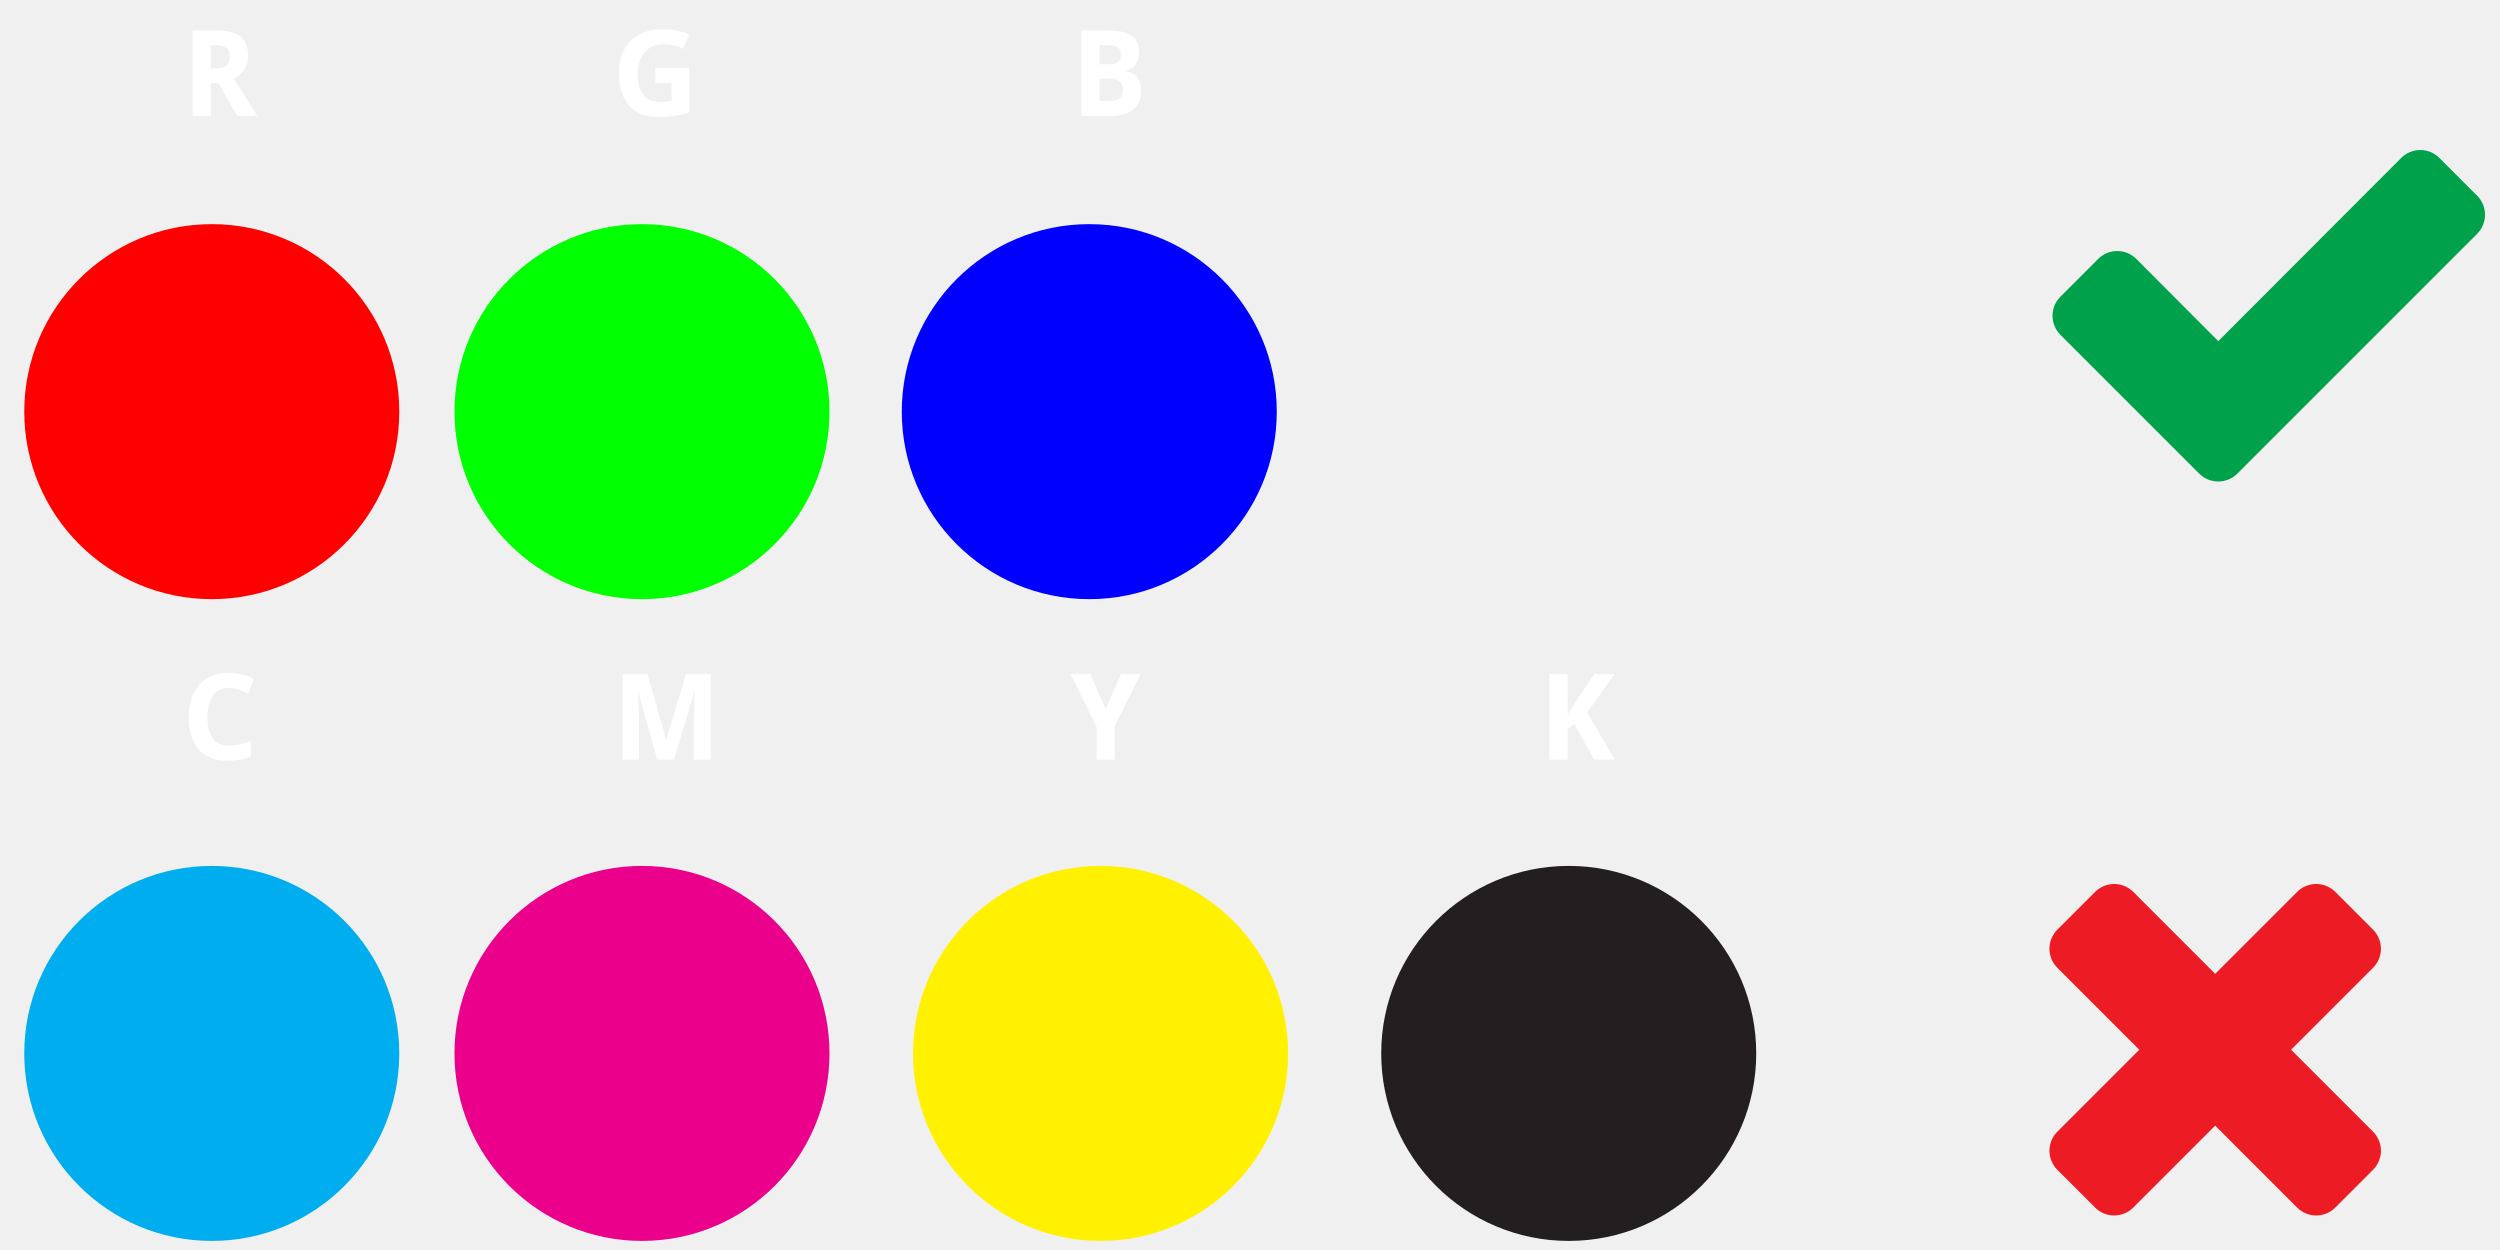
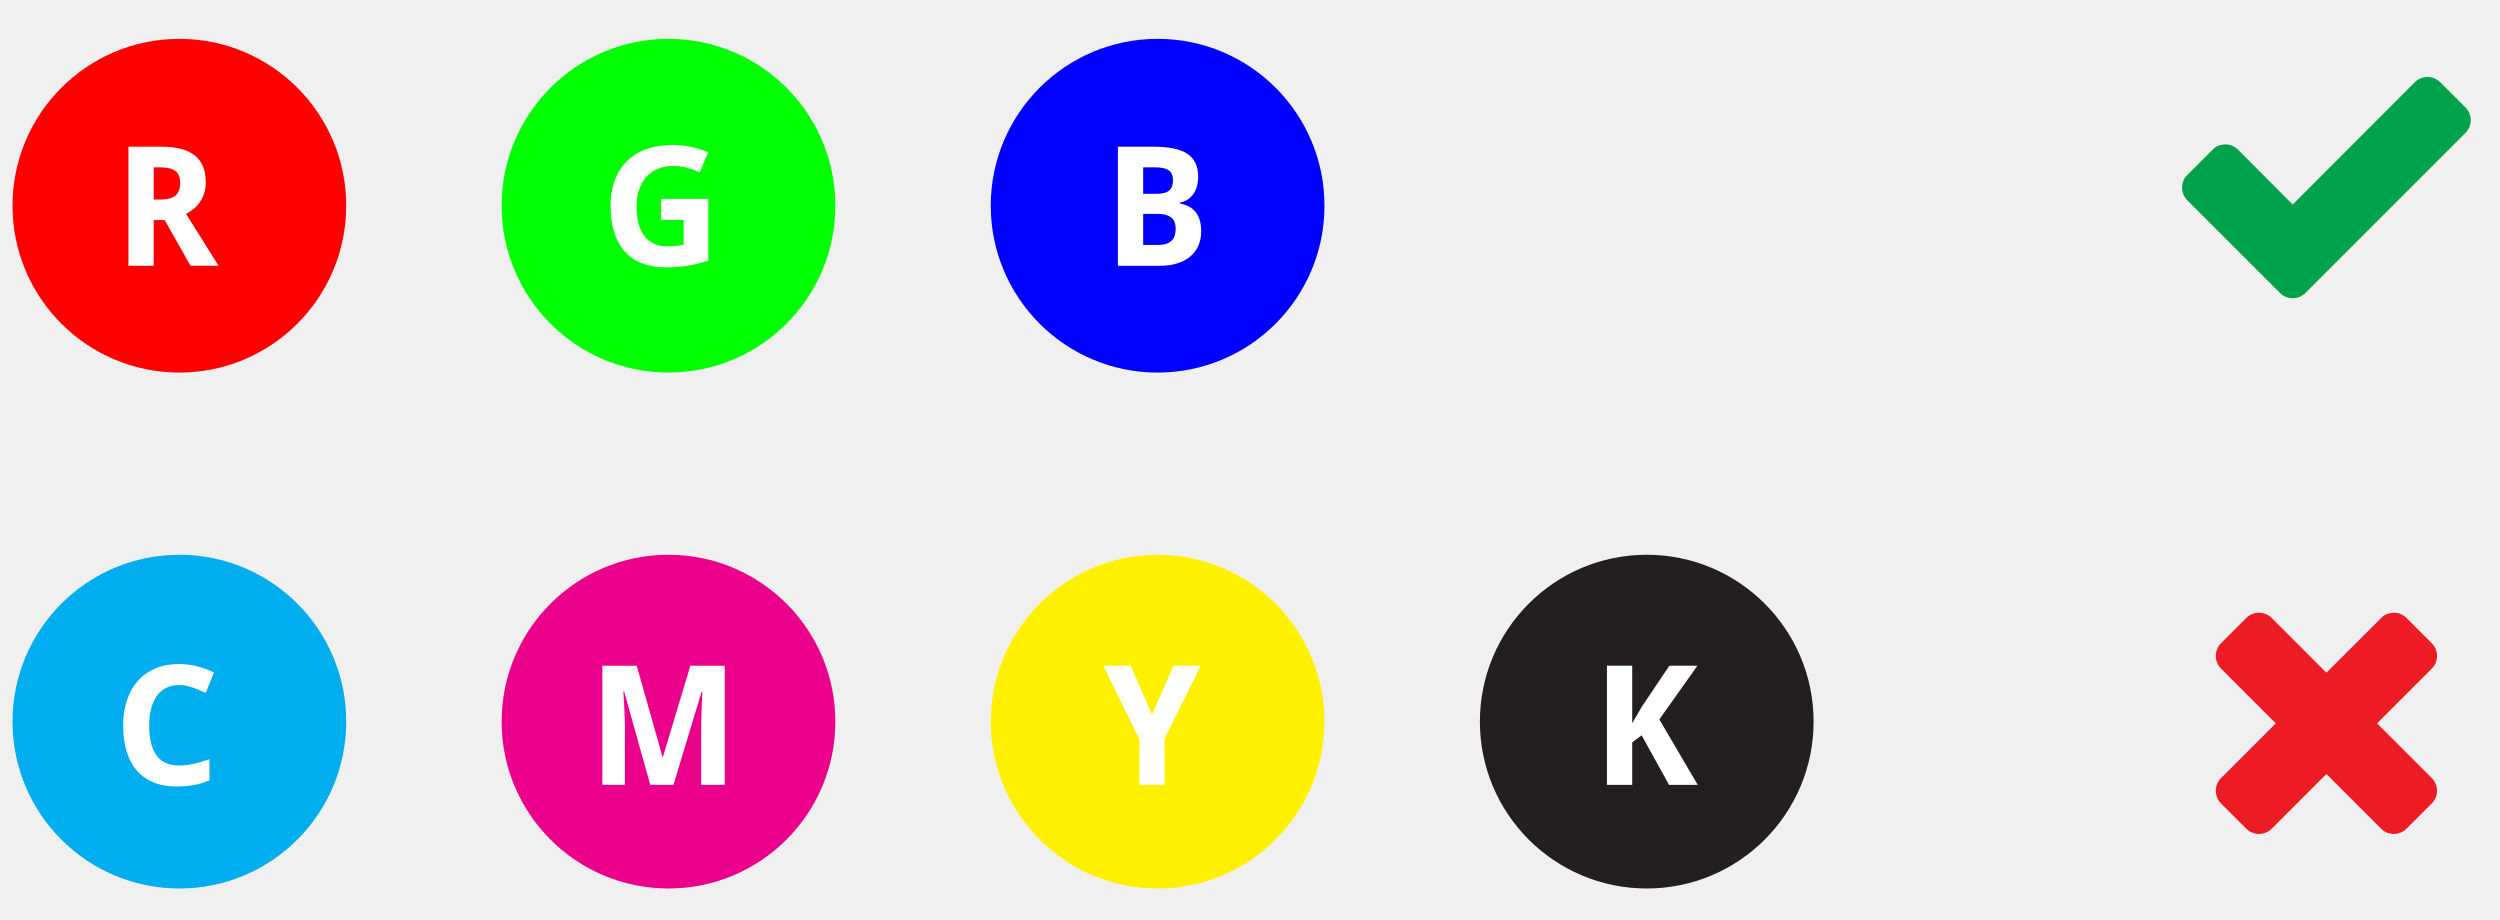
- <svg xmlns="http://www.w3.org/2000/svg" version="1.1" id="Layer_1" x="0px" y="0px" width="400px" height="200px" viewBox="0 0 400 200" enable-background="new 0 0 400 200" xml:space="preserve">
-   <circle fill="#FF0000" cx="33.884" cy="65.864" r="30" />
-   <circle fill="#00FF00" cx="102.717" cy="65.864" r="30" />
-   <circle fill="#0000FF" cx="174.284" cy="65.864" r="30" />
-   <circle fill="#00ADEE" cx="33.883" cy="168.547" r="30" />
-   <circle fill="#FFF100" cx="176.091" cy="168.546" r="30" />
-   <circle fill="#EB008B" cx="102.717" cy="168.547" r="30" />
-   <circle fill="#231F20" cx="250.996" cy="168.546" r="30.001" />
+ <svg xmlns="http://www.w3.org/2000/svg" version="1.1" id="Layer_1" x="0px" y="0px" width="599.333px" height="220.333px" viewBox="0 0 599.333 220.333" enable-background="new 0 0 599.333 220.333" xml:space="preserve">
+   <circle fill="#FF0000" cx="43" cy="49.316" r="40" />
+   <circle fill="#00FF00" cx="160.259" cy="49.316" r="40" />
+   <circle fill="#0000FF" cx="277.519" cy="49.316" r="40.001" />
+   <circle fill="#00ADEE" cx="43" cy="172.999" r="40" />
+   <circle fill="#FFF100" cx="277.52" cy="172.998" r="40" />
+   <circle fill="#EB008B" cx="160.26" cy="172.999" r="40" />
+   <circle fill="#231F20" cx="394.778" cy="172.998" r="40.001" />
  <g>
-     <path fill="#FFFFFF" d="M36.63,110.054c-0.556,0-1.048,0.107-1.477,0.323s-0.788,0.525-1.078,0.929   c-0.291,0.402-0.511,0.894-0.661,1.472c-0.15,0.578-0.225,1.227-0.225,1.945c0,0.731,0.067,1.381,0.201,1.95   c0.134,0.568,0.341,1.048,0.619,1.438c0.278,0.391,0.634,0.688,1.068,0.891c0.435,0.203,0.952,0.305,1.552,0.305   c0.556,0,1.114-0.063,1.673-0.188s1.167-0.303,1.824-0.534v2.438c-0.3,0.125-0.597,0.231-0.891,0.318   c-0.294,0.088-0.594,0.16-0.9,0.216c-0.306,0.057-0.62,0.099-0.942,0.127c-0.322,0.028-0.667,0.042-1.036,0.042   c-1.056,0-1.972-0.169-2.747-0.506c-0.775-0.338-1.416-0.813-1.922-1.426c-0.506-0.612-0.881-1.35-1.125-2.212   c-0.244-0.862-0.366-1.822-0.366-2.878c0-1.038,0.141-1.989,0.422-2.855c0.281-0.865,0.694-1.61,1.237-2.235   c0.544-0.625,1.216-1.111,2.016-1.458s1.719-0.521,2.756-0.521c0.681,0,1.364,0.086,2.048,0.258   c0.685,0.172,1.339,0.408,1.964,0.708l-0.938,2.362c-0.513-0.243-1.028-0.456-1.547-0.638   C37.64,110.145,37.13,110.054,36.63,110.054z" />
+     <path fill="#FFFFFF" d="M42.923,164.23c-1.159,0-2.185,0.225-3.076,0.674c-0.892,0.449-1.641,1.094-2.246,1.934   s-1.064,1.863-1.377,3.066c-0.313,1.205-0.469,2.557-0.469,4.053c0,1.523,0.14,2.879,0.42,4.063   c0.28,1.186,0.709,2.186,1.289,2.998c0.579,0.814,1.321,1.434,2.227,1.855c0.905,0.424,1.982,0.635,3.232,0.635   c1.159,0,2.321-0.129,3.486-0.391c1.165-0.26,2.432-0.631,3.799-1.113v5.078c-0.625,0.262-1.244,0.482-1.855,0.664   c-0.612,0.184-1.237,0.332-1.875,0.449c-0.638,0.117-1.292,0.205-1.963,0.264c-0.671,0.059-1.39,0.088-2.158,0.088   c-2.201,0-4.108-0.352-5.723-1.055c-1.615-0.703-2.949-1.691-4.004-2.969c-1.055-1.275-1.836-2.813-2.344-4.609   s-0.762-3.795-0.762-5.996c0-2.16,0.293-4.143,0.879-5.947c0.586-1.803,1.445-3.355,2.578-4.658   c1.133-1.301,2.532-2.314,4.199-3.037c1.667-0.723,3.581-1.084,5.742-1.084c1.419,0,2.842,0.18,4.268,0.537   c1.426,0.359,2.79,0.85,4.092,1.475l-1.953,4.922c-1.068-0.508-2.142-0.949-3.223-1.328C45.025,164.42,43.964,164.23,42.923,164.23   z" />
  </g>
  <g>
-     <path fill="#FFFFFF" d="M105.153,121.538l-3.009-10.753h-0.084c0.038,0.575,0.069,1.131,0.094,1.669   c0.013,0.23,0.023,0.469,0.033,0.712c0.009,0.244,0.019,0.484,0.028,0.722c0.009,0.238,0.016,0.466,0.019,0.685   c0.003,0.219,0.004,0.416,0.004,0.591v6.375h-2.597v-13.706h3.956l2.962,10.481h0.057l3.15-10.481h3.956v13.706h-2.709v-6.487   c0-0.163,0.001-0.347,0.005-0.554c0.003-0.206,0.008-0.425,0.014-0.656c0.006-0.23,0.014-0.465,0.023-0.703   c0.009-0.237,0.017-0.469,0.023-0.693c0.025-0.525,0.047-1.072,0.065-1.641h-0.075l-3.244,10.734H105.153z" />
+     <path fill="#FFFFFF" d="M155.89,188.156l-6.27-22.402h-0.176c0.078,1.199,0.143,2.357,0.195,3.477   c0.026,0.482,0.049,0.977,0.068,1.484s0.039,1.01,0.059,1.504c0.02,0.496,0.032,0.971,0.039,1.426   c0.006,0.457,0.01,0.867,0.01,1.23v13.281h-5.41v-28.555h8.242l6.172,21.836h0.117l6.563-21.836h8.242v28.555h-5.645v-13.516   c0-0.338,0.003-0.723,0.01-1.152c0.006-0.43,0.016-0.885,0.029-1.367c0.013-0.48,0.029-0.969,0.049-1.465   c0.02-0.494,0.036-0.977,0.049-1.445c0.052-1.094,0.098-2.232,0.137-3.418h-0.156l-6.758,22.363H155.89z" />
  </g>
  <g>
-     <path fill="#FFFFFF" d="M176.897,113.476l2.475-5.644h3.131l-4.163,8.372v5.334h-2.887v-5.24l-4.163-8.466h3.15L176.897,113.476z" />
+     <path fill="#FFFFFF" d="M276.182,171.359l5.156-11.758h6.523l-8.672,17.441v11.113h-6.016v-10.918l-8.672-17.637h6.563   L276.182,171.359z" />
  </g>
  <g>
-     <path fill="#FFFFFF" d="M258.364,121.538h-3.3l-3.15-5.7l-1.088,0.807v4.894h-2.906v-13.706h2.906v6.6l1.145-1.94l3.131-4.659   h3.225l-4.378,6.178L258.364,121.538z" />
+     <path fill="#FFFFFF" d="M406.998,188.156h-6.875l-6.563-11.875l-2.266,1.68v10.195h-6.055v-28.555h6.055v13.75l2.383-4.043   l6.523-9.707h6.719l-9.121,12.871L406.998,188.156z" />
  </g>
  <g>
-     <path fill="#FFFFFF" d="M33.714,13.299v5.259h-2.906V4.853h3.75c1.756,0,3.053,0.339,3.891,1.017   c0.837,0.678,1.256,1.708,1.256,3.089c0,0.469-0.063,0.894-0.188,1.275c-0.125,0.381-0.292,0.721-0.502,1.018   s-0.45,0.556-0.722,0.778c-0.272,0.222-0.558,0.408-0.858,0.558c0.694,1.112,1.316,2.106,1.866,2.981   c0.237,0.375,0.467,0.741,0.689,1.097c0.222,0.356,0.42,0.675,0.595,0.956c0.175,0.281,0.319,0.506,0.432,0.675l0.159,0.263h-3.225   l-2.972-5.259H33.714z M33.714,10.937h0.788c0.806,0,1.384-0.161,1.734-0.482c0.35-0.322,0.525-0.795,0.525-1.42   c0-0.65-0.188-1.112-0.563-1.388c-0.375-0.275-0.957-0.413-1.744-0.413h-0.741V10.937z" />
+     <path fill="#FFFFFF" d="M36.848,52.757v10.957h-6.055V35.159h7.813c3.659,0,6.36,0.707,8.105,2.119   c1.745,1.413,2.617,3.558,2.617,6.436c0,0.977-0.13,1.862-0.391,2.656c-0.261,0.794-0.609,1.501-1.045,2.119   c-0.437,0.619-0.938,1.159-1.504,1.621c-0.566,0.462-1.162,0.85-1.787,1.162c1.445,2.318,2.741,4.388,3.887,6.211   c0.495,0.781,0.973,1.543,1.436,2.285c0.462,0.742,0.875,1.406,1.24,1.992c0.364,0.586,0.664,1.055,0.898,1.406l0.332,0.547h-6.719   l-6.191-10.957H36.848z M36.848,47.835h1.641c1.68,0,2.884-0.335,3.613-1.006c0.729-0.67,1.094-1.657,1.094-2.959   c0-1.354-0.391-2.317-1.172-2.891c-0.781-0.573-1.992-0.859-3.633-0.859h-1.543V47.835z" />
  </g>
  <g>
-     <path fill="#FFFFFF" d="M104.845,10.862h5.438v7.106c-0.363,0.119-0.729,0.227-1.097,0.324s-0.751,0.178-1.148,0.244   s-0.813,0.117-1.247,0.155c-0.435,0.038-0.896,0.056-1.383,0.056c-1.025,0-1.933-0.152-2.724-0.455   c-0.791-0.303-1.456-0.753-1.997-1.35c-0.541-0.597-0.952-1.334-1.233-2.212s-0.422-1.892-0.422-3.042   c0-1.075,0.156-2.046,0.469-2.916c0.313-0.869,0.773-1.608,1.383-2.217s1.359-1.078,2.25-1.406s1.911-0.492,3.061-0.492   c0.731,0,1.447,0.079,2.146,0.234c0.7,0.156,1.341,0.36,1.922,0.609l-0.965,2.325c-0.425-0.212-0.905-0.391-1.439-0.534   c-0.535-0.144-1.096-0.216-1.683-0.216c-0.637,0-1.211,0.111-1.72,0.333c-0.509,0.222-0.945,0.536-1.308,0.942   c-0.363,0.406-0.641,0.897-0.834,1.472c-0.194,0.575-0.291,1.215-0.291,1.922c0,0.675,0.067,1.292,0.201,1.852   c0.134,0.559,0.345,1.042,0.633,1.448s0.658,0.722,1.111,0.947c0.453,0.225,0.995,0.337,1.626,0.337   c0.413,0,0.761-0.019,1.045-0.056c0.284-0.038,0.551-0.081,0.801-0.131v-2.859h-2.597V10.862z" />
+     <path fill="#FFFFFF" d="M158.479,47.679h11.328v14.805c-0.755,0.248-1.517,0.472-2.285,0.674c-0.769,0.202-1.566,0.371-2.393,0.508   c-0.827,0.137-1.693,0.244-2.598,0.322c-0.905,0.078-1.865,0.117-2.881,0.117c-2.136,0-4.027-0.316-5.674-0.947   c-1.647-0.631-3.034-1.569-4.16-2.813c-1.126-1.243-1.982-2.78-2.568-4.609c-0.586-1.829-0.879-3.942-0.879-6.338   c0-2.239,0.325-4.264,0.977-6.074c0.651-1.81,1.611-3.35,2.881-4.619s2.832-2.246,4.688-2.93s3.981-1.025,6.377-1.025   c1.523,0,3.014,0.163,4.473,0.488c1.458,0.326,2.793,0.749,4.004,1.27l-2.012,4.844c-0.886-0.442-1.885-0.813-2.998-1.113   c-1.113-0.299-2.282-0.449-3.506-0.449c-1.328,0-2.523,0.231-3.584,0.693c-1.062,0.462-1.97,1.117-2.725,1.963   c-0.755,0.847-1.335,1.869-1.738,3.066c-0.404,1.198-0.605,2.533-0.605,4.004c0,1.406,0.14,2.692,0.42,3.857   c0.28,1.166,0.719,2.171,1.318,3.018c0.599,0.847,1.37,1.504,2.314,1.973c0.944,0.469,2.073,0.703,3.389,0.703   c0.859,0,1.585-0.039,2.178-0.117c0.592-0.078,1.149-0.169,1.67-0.273v-5.957h-5.41V47.679z" />
  </g>
  <g>
-     <path fill="#FFFFFF" d="M173.016,4.853h4.012c0.863,0,1.619,0.061,2.269,0.183c0.65,0.122,1.194,0.319,1.631,0.591   c0.437,0.271,0.767,0.628,0.989,1.068c0.222,0.441,0.333,0.983,0.333,1.627c0,0.387-0.047,0.75-0.141,1.087   s-0.231,0.634-0.413,0.891s-0.402,0.47-0.661,0.642s-0.558,0.286-0.895,0.342v0.094c0.344,0.075,0.664,0.183,0.961,0.323   s0.556,0.334,0.778,0.582c0.222,0.247,0.397,0.558,0.525,0.933c0.128,0.375,0.192,0.831,0.192,1.369   c0,0.625-0.109,1.183-0.328,1.673c-0.219,0.491-0.533,0.906-0.942,1.247c-0.41,0.341-0.906,0.602-1.491,0.783   c-0.584,0.182-1.246,0.272-1.983,0.272h-4.837V4.853z M175.922,10.28h1.509c0.362,0,0.666-0.033,0.909-0.098   c0.244-0.066,0.441-0.164,0.591-0.295s0.258-0.295,0.323-0.492c0.066-0.197,0.099-0.427,0.099-0.689   c0-0.525-0.164-0.901-0.492-1.13c-0.328-0.228-0.849-0.342-1.561-0.342h-1.378V10.28z M175.922,12.587v3.572h1.706   c0.381,0,0.702-0.044,0.961-0.131s0.469-0.212,0.628-0.375c0.159-0.163,0.273-0.359,0.342-0.591   c0.069-0.231,0.104-0.487,0.104-0.769c0-0.256-0.035-0.489-0.104-0.698s-0.186-0.389-0.352-0.539   c-0.166-0.15-0.383-0.266-0.651-0.347c-0.269-0.081-0.603-0.122-1.003-0.122H175.922z" />
+     <path fill="#FFFFFF" d="M268.001,35.159h8.359c1.797,0,3.372,0.127,4.727,0.381s2.487,0.664,3.398,1.23s1.599,1.309,2.061,2.227   s0.693,2.048,0.693,3.389c0,0.808-0.098,1.563-0.293,2.266s-0.481,1.322-0.859,1.855c-0.378,0.534-0.837,0.98-1.377,1.338   c-0.54,0.358-1.162,0.596-1.865,0.713v0.195c0.716,0.156,1.384,0.381,2.002,0.674s1.159,0.697,1.621,1.211   c0.462,0.515,0.827,1.162,1.094,1.943s0.4,1.732,0.4,2.852c0,1.302-0.228,2.464-0.684,3.486c-0.456,1.022-1.11,1.888-1.963,2.598   c-0.853,0.71-1.888,1.253-3.105,1.631c-1.218,0.378-2.595,0.566-4.131,0.566h-10.078V35.159z M274.056,46.468h3.145   c0.755,0,1.387-0.068,1.895-0.205s0.918-0.342,1.23-0.615s0.537-0.615,0.674-1.025s0.205-0.889,0.205-1.436   c0-1.094-0.342-1.878-1.025-2.354c-0.684-0.475-1.768-0.713-3.252-0.713h-2.871V46.468z M274.056,51.272v7.441h3.555   c0.794,0,1.462-0.091,2.002-0.273c0.54-0.182,0.977-0.442,1.309-0.781c0.332-0.338,0.569-0.749,0.713-1.23   c0.144-0.481,0.215-1.016,0.215-1.602c0-0.534-0.071-1.019-0.215-1.455c-0.144-0.436-0.388-0.811-0.732-1.123   s-0.798-0.553-1.357-0.723c-0.56-0.169-1.257-0.254-2.09-0.254H274.056z" />
  </g>
  <g>
-     <path fill="#ED1C24" d="M379.702,187.155l-6.072,6.072c-0.804,0.804-1.92,1.25-3.036,1.25s-2.232-0.446-3.036-1.25l-13.126-13.126   l-13.126,13.126c-0.804,0.804-1.92,1.25-3.036,1.25s-2.232-0.446-3.036-1.25l-6.072-6.072c-0.804-0.804-1.25-1.92-1.25-3.036   s0.446-2.232,1.25-3.035l13.127-13.127l-13.127-13.127c-0.804-0.803-1.25-1.919-1.25-3.035s0.446-2.232,1.25-3.036l6.072-6.072   c0.804-0.804,1.92-1.25,3.036-1.25s2.232,0.446,3.036,1.25l13.126,13.126l13.126-13.126c0.804-0.804,1.92-1.25,3.036-1.25   s2.232,0.446,3.036,1.25l6.072,6.072c0.804,0.804,1.25,1.92,1.25,3.036s-0.446,2.232-1.25,3.035l-13.127,13.127l13.127,13.127   c0.804,0.803,1.25,1.919,1.25,3.035S380.506,186.352,379.702,187.155z" />
+     <path fill="#ED1C24" d="M582.988,192.607l-6.072,6.072c-0.804,0.804-1.92,1.25-3.036,1.25s-2.232-0.446-3.036-1.25l-13.126-13.127   l-13.126,13.127c-0.804,0.804-1.92,1.25-3.036,1.25s-2.232-0.446-3.036-1.25l-6.072-6.072c-0.804-0.804-1.25-1.92-1.25-3.036   s0.446-2.232,1.25-3.036l13.127-13.126l-13.127-13.126c-0.804-0.804-1.25-1.92-1.25-3.036s0.446-2.232,1.25-3.036l6.072-6.072   c0.804-0.804,1.92-1.25,3.036-1.25s2.232,0.446,3.036,1.25l13.126,13.127l13.126-13.127c0.804-0.804,1.92-1.25,3.036-1.25   s2.232,0.446,3.036,1.25l6.072,6.072c0.804,0.804,1.25,1.92,1.25,3.036s-0.446,2.232-1.25,3.036l-13.127,13.126l13.127,13.126   c0.804,0.804,1.25,1.92,1.25,3.036S583.792,191.804,582.988,192.607z" />
  </g>
  <g>
-     <path fill="#00A14B" d="M396.355,37.395L364.031,69.72l-6.072,6.072c-0.804,0.804-1.92,1.25-3.036,1.25s-2.232-0.446-3.036-1.25   l-6.072-6.072l-16.162-16.162c-0.804-0.804-1.25-1.92-1.25-3.036s0.446-2.232,1.25-3.036l6.072-6.072   c0.804-0.804,1.92-1.25,3.036-1.25s2.232,0.447,3.036,1.25l13.126,13.171l29.288-29.333c0.804-0.804,1.92-1.25,3.036-1.25   s2.232,0.446,3.036,1.25l6.072,6.072c0.804,0.804,1.25,1.92,1.25,3.036S397.159,36.592,396.355,37.395z" />
+     <path fill="#00A14B" d="M591.069,31.847l-32.324,32.325l-6.072,6.072c-0.804,0.804-1.92,1.25-3.036,1.25s-2.232-0.446-3.036-1.25   l-6.072-6.072L524.366,48.01c-0.804-0.804-1.25-1.92-1.25-3.036s0.446-2.232,1.25-3.036l6.072-6.072   c0.804-0.804,1.92-1.25,3.036-1.25s2.232,0.447,3.036,1.25l13.126,13.171l29.288-29.333c0.804-0.804,1.92-1.25,3.036-1.25   s2.232,0.446,3.036,1.25l6.072,6.072c0.804,0.804,1.25,1.92,1.25,3.036S591.873,31.044,591.069,31.847z" />
  </g>
</svg>
